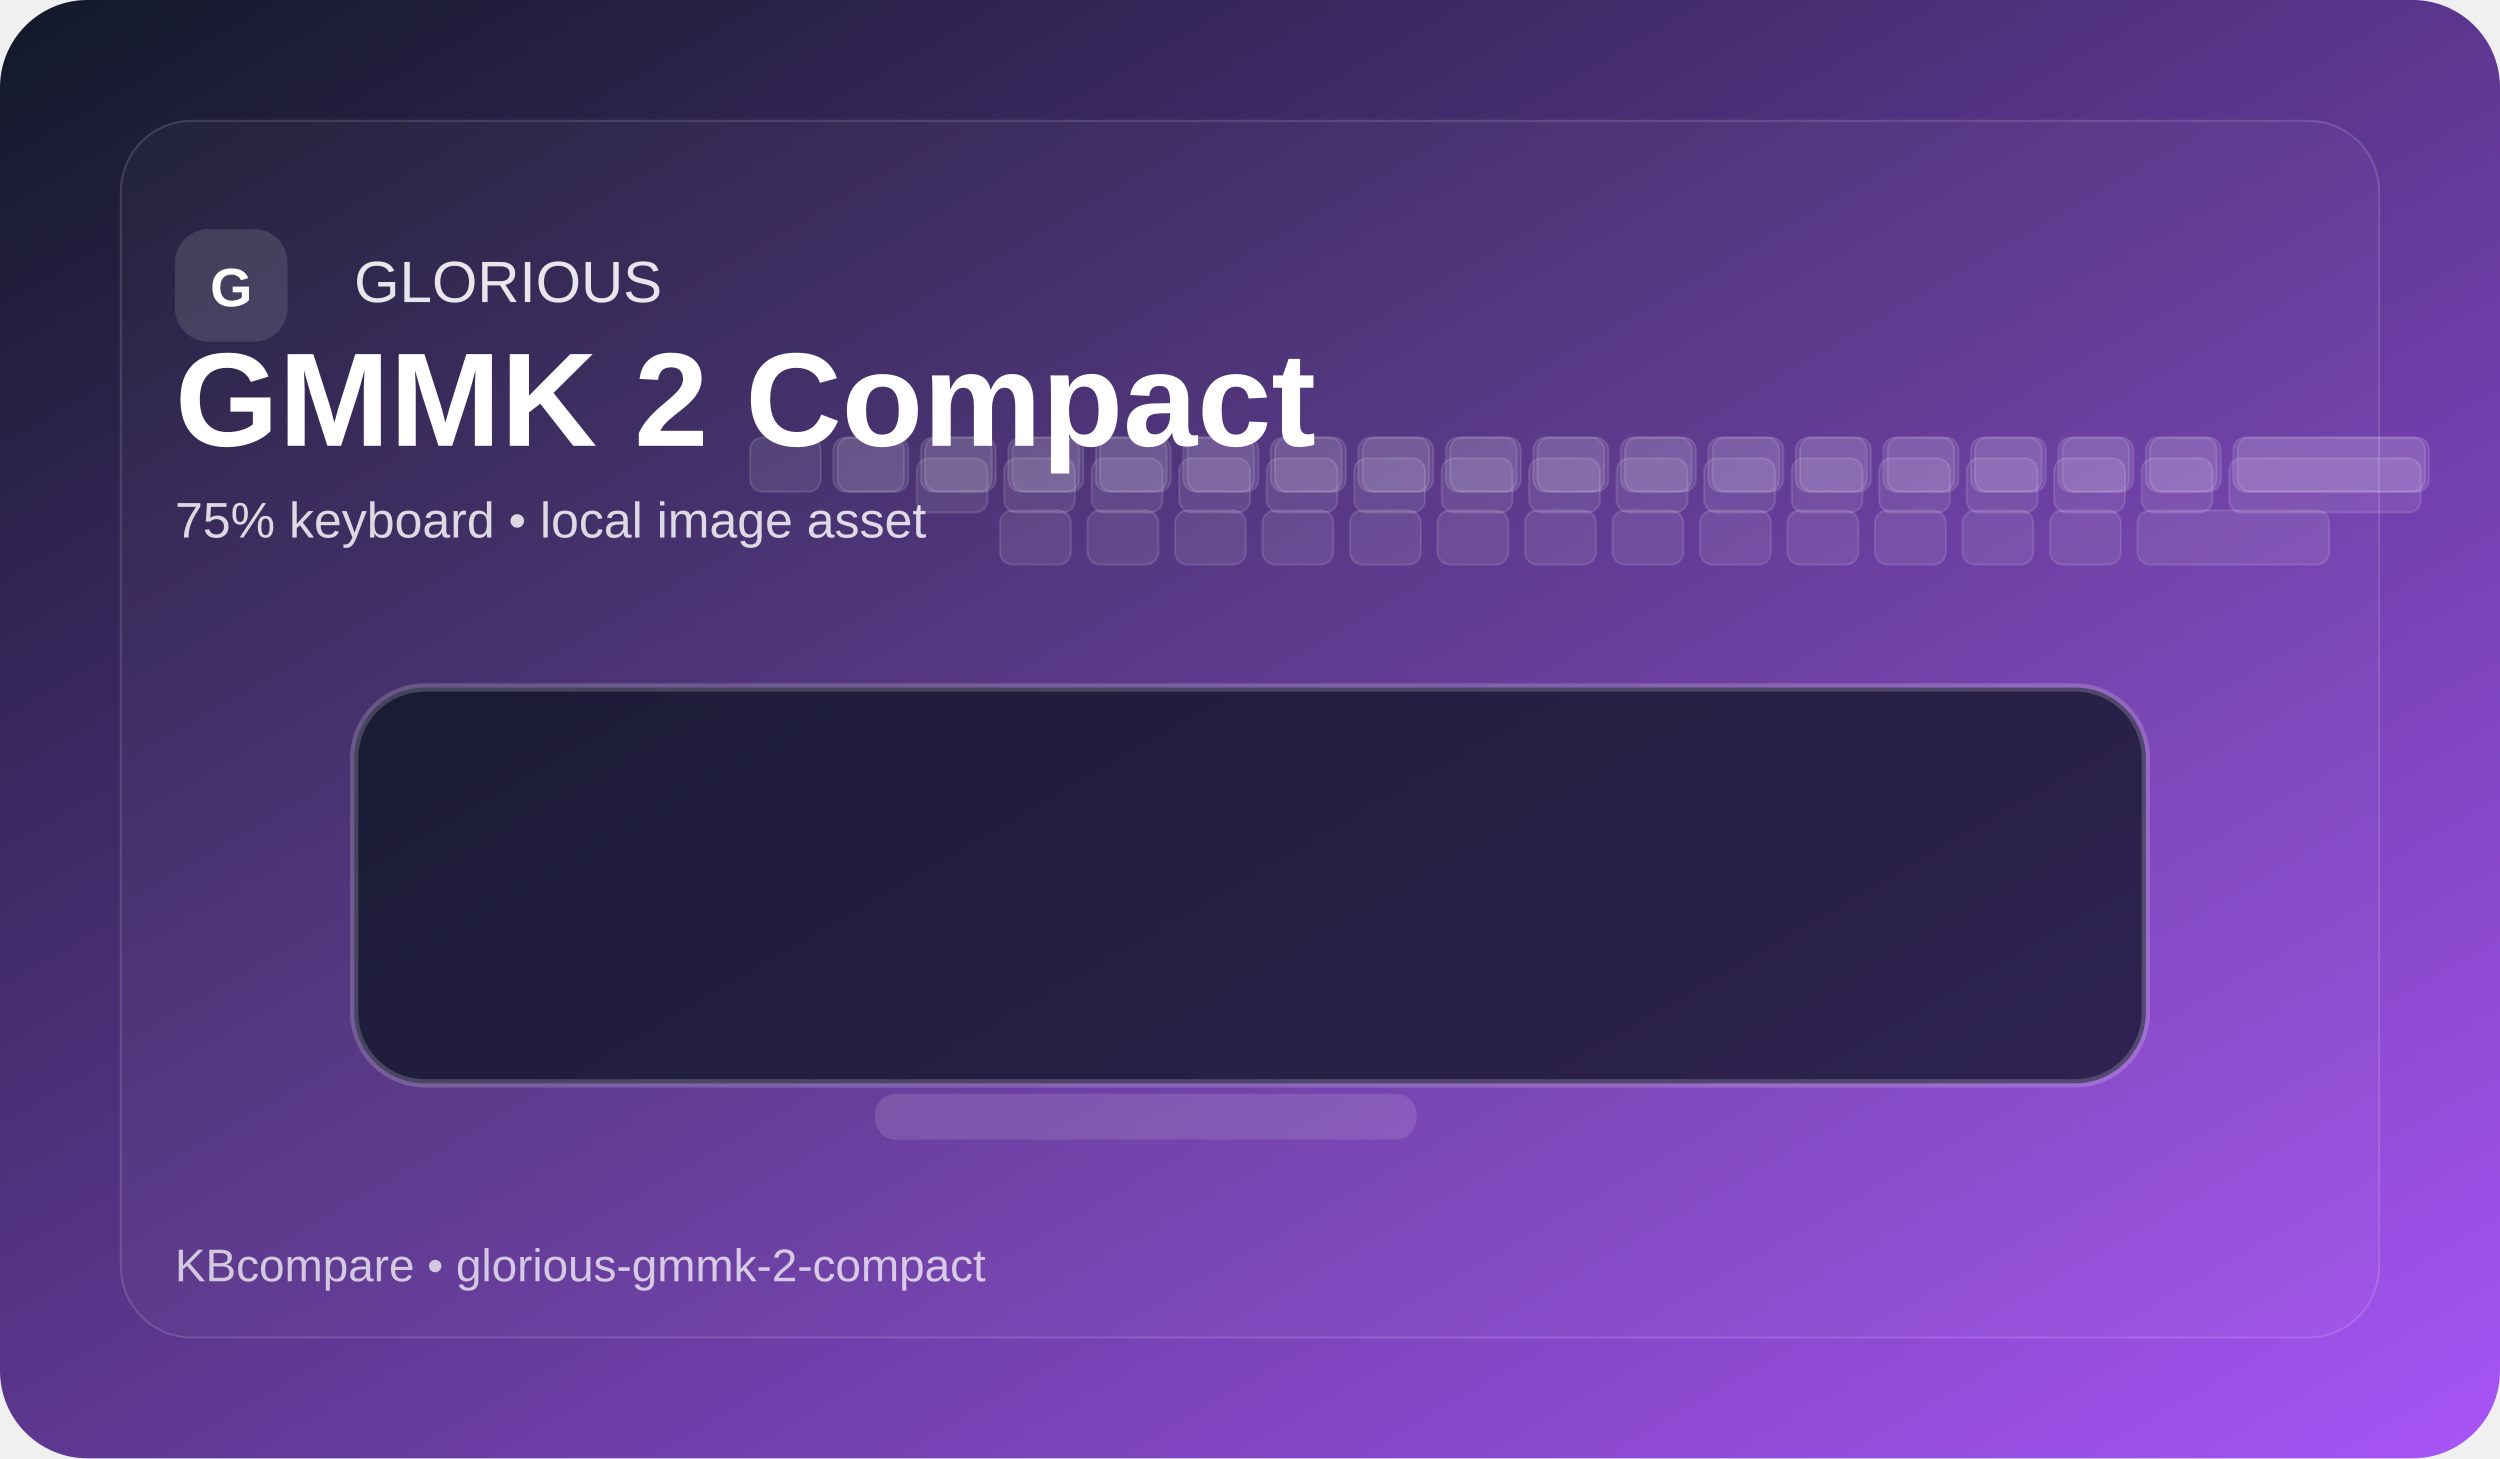
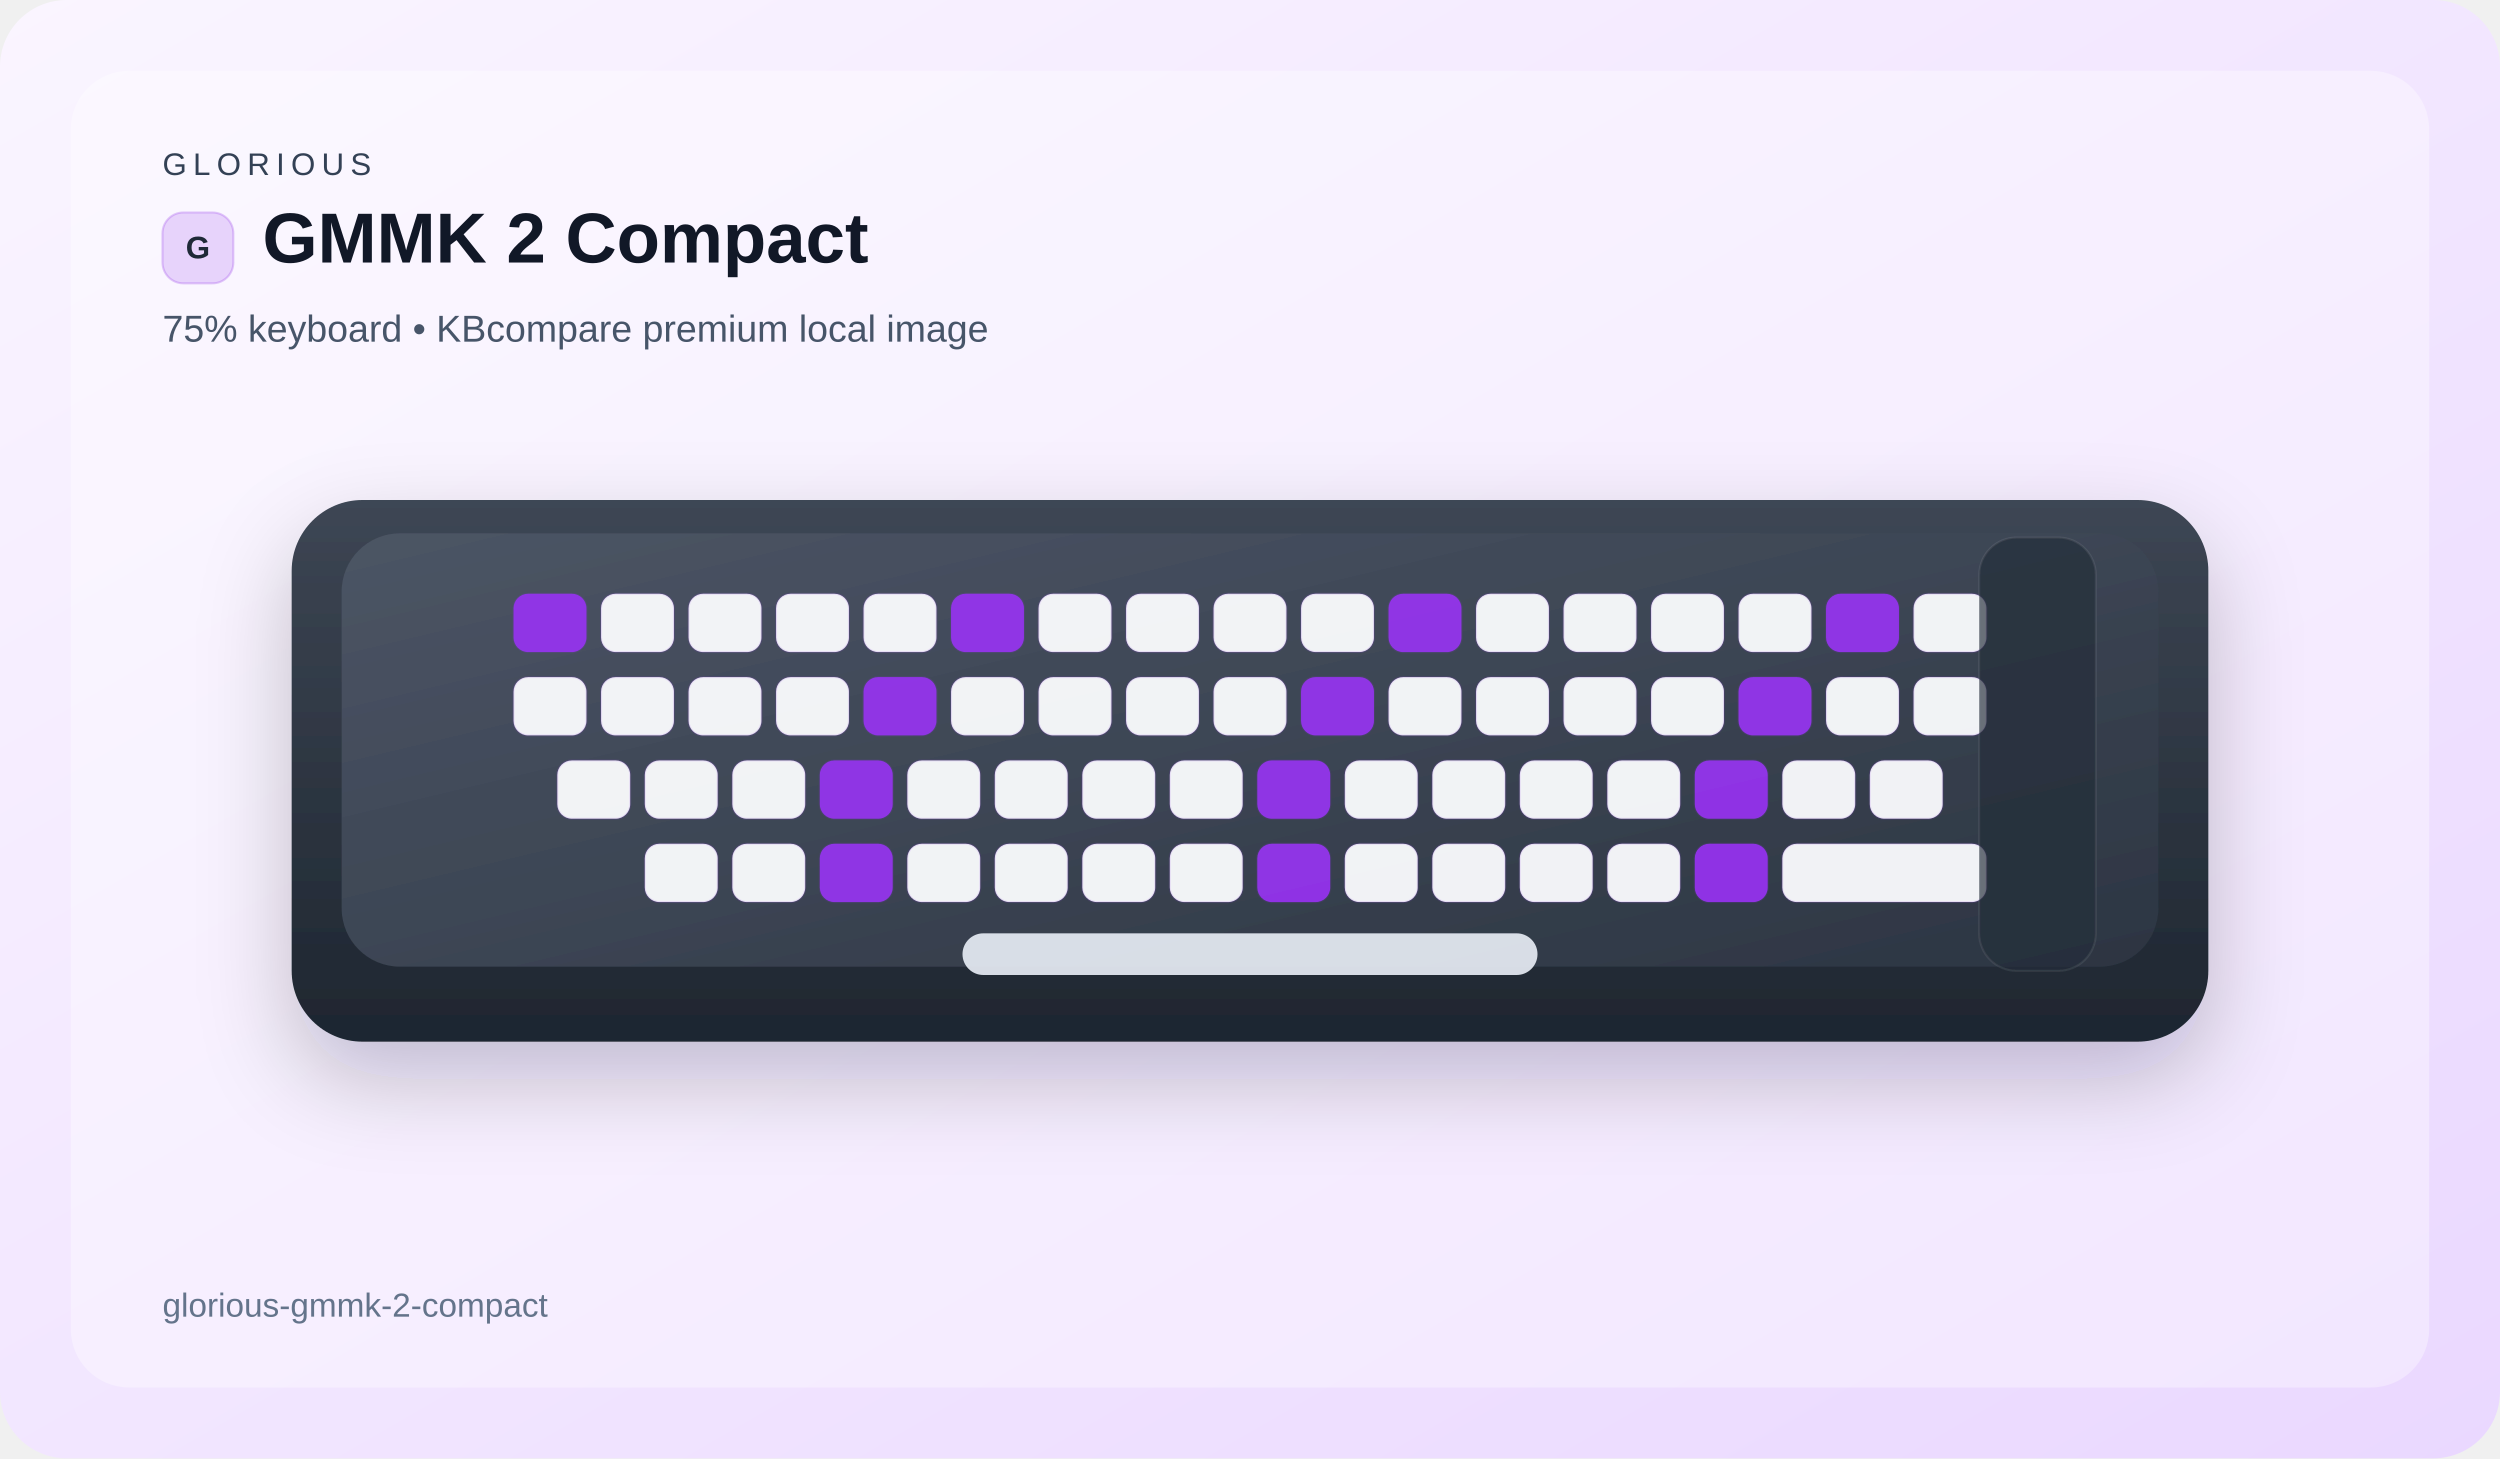
<svg xmlns="http://www.w3.org/2000/svg" width="1200" height="700" viewBox="0 0 1200 700">
  <defs>
-     <linearGradient id="g" x1="0" y1="0" x2="1" y2="1">
-       <stop offset="0%" stop-color="#111827" />
-       <stop offset="100%" stop-color="#a855f7" />
+     <linearGradient id="bg" x1="0" y1="0" x2="1" y2="1">
+       <stop offset="0%" stop-color="#faf5ff" />
+       <stop offset="100%" stop-color="#ead8ff" />
    </linearGradient>
+     <linearGradient id="body" x1="0" y1="0" x2="0" y2="1">
+       <stop offset="0%" stop-color="#3d4654" />
+       <stop offset="100%" stop-color="#1e2630" />
+     </linearGradient>
+     <linearGradient id="plate" x1="0" y1="0" x2="1" y2="1">
+       <stop offset="0%" stop-color="#4c5565" />
+       <stop offset="100%" stop-color="#2c3542" />
+     </linearGradient>
+     <filter id="shadow" x="-20%" y="-20%" width="140%" height="160%">
+       <feDropShadow dx="0" dy="18" stdDeviation="22" flood-color="#0b1120" flood-opacity="0.22" />
+     </filter>
  </defs>
-   <rect width="1200" height="700" rx="42" fill="url(#g)" />
-   <rect x="58" y="58" width="1084" height="584" rx="34" fill="rgba(255,255,255,0.03)" stroke="rgba(255,255,255,0.14)" />
-   <rect x="84" y="110" width="54" height="54" rx="16" fill="white" fill-opacity="0.12" />
-   <text x="111" y="147" text-anchor="middle" font-size="26" font-family="Arial, sans-serif" font-weight="700" fill="white">G</text>
-   <text x="170" y="145" font-size="28" font-family="Arial, sans-serif" fill="white" opacity="0.88">GLORIOUS</text>
-   <text x="84" y="214" font-size="64" font-family="Arial, sans-serif" font-weight="700" fill="white">GMMK 2 Compact</text>
-   <text x="84" y="258" font-size="24" font-family="Arial, sans-serif" fill="white" opacity="0.82">75% keyboard • local image asset</text>
-   <rect x="170" y="330" width="860" height="190" rx="34" fill="#0b1220" fill-opacity="0.72" stroke="rgba(255,255,255,0.18)" stroke-width="4" />
-   <rect x="360" y="210" width="34" height="26" rx="6" fill="white" fill-opacity="0.09" stroke="white" stroke-opacity="0.12" />
-   <rect x="402" y="210" width="34" height="26" rx="6" fill="white" fill-opacity="0.09" stroke="white" stroke-opacity="0.12" />
-   <rect x="444" y="210" width="34" height="26" rx="6" fill="white" fill-opacity="0.09" stroke="white" stroke-opacity="0.12" />
-   <rect x="486" y="210" width="34" height="26" rx="6" fill="white" fill-opacity="0.09" stroke="white" stroke-opacity="0.12" />
-   <rect x="528" y="210" width="34" height="26" rx="6" fill="white" fill-opacity="0.09" stroke="white" stroke-opacity="0.12" />
-   <rect x="570" y="210" width="34" height="26" rx="6" fill="white" fill-opacity="0.09" stroke="white" stroke-opacity="0.12" />
-   <rect x="612" y="210" width="34" height="26" rx="6" fill="white" fill-opacity="0.09" stroke="white" stroke-opacity="0.12" />
-   <rect x="654" y="210" width="34" height="26" rx="6" fill="white" fill-opacity="0.09" stroke="white" stroke-opacity="0.12" />
-   <rect x="696" y="210" width="34" height="26" rx="6" fill="white" fill-opacity="0.09" stroke="white" stroke-opacity="0.12" />
-   <rect x="738" y="210" width="34" height="26" rx="6" fill="white" fill-opacity="0.09" stroke="white" stroke-opacity="0.12" />
-   <rect x="780" y="210" width="34" height="26" rx="6" fill="white" fill-opacity="0.09" stroke="white" stroke-opacity="0.12" />
-   <rect x="822" y="210" width="34" height="26" rx="6" fill="white" fill-opacity="0.09" stroke="white" stroke-opacity="0.12" />
-   <rect x="864" y="210" width="34" height="26" rx="6" fill="white" fill-opacity="0.09" stroke="white" stroke-opacity="0.12" />
-   <rect x="906" y="210" width="34" height="26" rx="6" fill="white" fill-opacity="0.09" stroke="white" stroke-opacity="0.12" />
-   <rect x="948" y="210" width="34" height="26" rx="6" fill="white" fill-opacity="0.09" stroke="white" stroke-opacity="0.12" />
-   <rect x="990" y="210" width="34" height="26" rx="6" fill="white" fill-opacity="0.09" stroke="white" stroke-opacity="0.12" />
-   <rect x="1032" y="210" width="34" height="26" rx="6" fill="white" fill-opacity="0.09" stroke="white" stroke-opacity="0.12" />
-   <rect x="1074" y="210" width="92" height="26" rx="6" fill="white" fill-opacity="0.09" stroke="white" stroke-opacity="0.12" />
-   <rect x="400" y="210" width="34" height="26" rx="6" fill="white" fill-opacity="0.09" stroke="white" stroke-opacity="0.12" />
-   <rect x="442" y="210" width="34" height="26" rx="6" fill="white" fill-opacity="0.09" stroke="white" stroke-opacity="0.12" />
-   <rect x="484" y="210" width="34" height="26" rx="6" fill="white" fill-opacity="0.09" stroke="white" stroke-opacity="0.12" />
-   <rect x="526" y="210" width="34" height="26" rx="6" fill="white" fill-opacity="0.09" stroke="white" stroke-opacity="0.12" />
-   <rect x="568" y="210" width="34" height="26" rx="6" fill="white" fill-opacity="0.09" stroke="white" stroke-opacity="0.12" />
-   <rect x="610" y="210" width="34" height="26" rx="6" fill="white" fill-opacity="0.09" stroke="white" stroke-opacity="0.12" />
-   <rect x="652" y="210" width="34" height="26" rx="6" fill="white" fill-opacity="0.09" stroke="white" stroke-opacity="0.12" />
-   <rect x="694" y="210" width="34" height="26" rx="6" fill="white" fill-opacity="0.09" stroke="white" stroke-opacity="0.12" />
-   <rect x="736" y="210" width="34" height="26" rx="6" fill="white" fill-opacity="0.09" stroke="white" stroke-opacity="0.12" />
-   <rect x="778" y="210" width="34" height="26" rx="6" fill="white" fill-opacity="0.09" stroke="white" stroke-opacity="0.12" />
-   <rect x="820" y="210" width="34" height="26" rx="6" fill="white" fill-opacity="0.09" stroke="white" stroke-opacity="0.12" />
-   <rect x="862" y="210" width="34" height="26" rx="6" fill="white" fill-opacity="0.09" stroke="white" stroke-opacity="0.12" />
-   <rect x="904" y="210" width="34" height="26" rx="6" fill="white" fill-opacity="0.09" stroke="white" stroke-opacity="0.12" />
-   <rect x="946" y="210" width="34" height="26" rx="6" fill="white" fill-opacity="0.09" stroke="white" stroke-opacity="0.12" />
-   <rect x="988" y="210" width="34" height="26" rx="6" fill="white" fill-opacity="0.09" stroke="white" stroke-opacity="0.12" />
-   <rect x="1030" y="210" width="34" height="26" rx="6" fill="white" fill-opacity="0.09" stroke="white" stroke-opacity="0.12" />
-   <rect x="1072" y="210" width="92" height="26" rx="6" fill="white" fill-opacity="0.09" stroke="white" stroke-opacity="0.12" />
-   <rect x="440" y="220" width="34" height="26" rx="6" fill="white" fill-opacity="0.09" stroke="white" stroke-opacity="0.12" />
-   <rect x="482" y="220" width="34" height="26" rx="6" fill="white" fill-opacity="0.09" stroke="white" stroke-opacity="0.12" />
-   <rect x="524" y="220" width="34" height="26" rx="6" fill="white" fill-opacity="0.09" stroke="white" stroke-opacity="0.12" />
-   <rect x="566" y="220" width="34" height="26" rx="6" fill="white" fill-opacity="0.09" stroke="white" stroke-opacity="0.12" />
-   <rect x="608" y="220" width="34" height="26" rx="6" fill="white" fill-opacity="0.09" stroke="white" stroke-opacity="0.12" />
-   <rect x="650" y="220" width="34" height="26" rx="6" fill="white" fill-opacity="0.09" stroke="white" stroke-opacity="0.12" />
-   <rect x="692" y="220" width="34" height="26" rx="6" fill="white" fill-opacity="0.09" stroke="white" stroke-opacity="0.12" />
-   <rect x="734" y="220" width="34" height="26" rx="6" fill="white" fill-opacity="0.09" stroke="white" stroke-opacity="0.12" />
-   <rect x="776" y="220" width="34" height="26" rx="6" fill="white" fill-opacity="0.09" stroke="white" stroke-opacity="0.12" />
-   <rect x="818" y="220" width="34" height="26" rx="6" fill="white" fill-opacity="0.09" stroke="white" stroke-opacity="0.12" />
-   <rect x="860" y="220" width="34" height="26" rx="6" fill="white" fill-opacity="0.09" stroke="white" stroke-opacity="0.12" />
-   <rect x="902" y="220" width="34" height="26" rx="6" fill="white" fill-opacity="0.09" stroke="white" stroke-opacity="0.12" />
-   <rect x="944" y="220" width="34" height="26" rx="6" fill="white" fill-opacity="0.09" stroke="white" stroke-opacity="0.12" />
-   <rect x="986" y="220" width="34" height="26" rx="6" fill="white" fill-opacity="0.09" stroke="white" stroke-opacity="0.12" />
-   <rect x="1028" y="220" width="34" height="26" rx="6" fill="white" fill-opacity="0.09" stroke="white" stroke-opacity="0.12" />
-   <rect x="1070" y="220" width="92" height="26" rx="6" fill="white" fill-opacity="0.09" stroke="white" stroke-opacity="0.12" />
-   <rect x="480" y="245" width="34" height="26" rx="6" fill="white" fill-opacity="0.09" stroke="white" stroke-opacity="0.12" />
-   <rect x="522" y="245" width="34" height="26" rx="6" fill="white" fill-opacity="0.09" stroke="white" stroke-opacity="0.12" />
-   <rect x="564" y="245" width="34" height="26" rx="6" fill="white" fill-opacity="0.09" stroke="white" stroke-opacity="0.12" />
-   <rect x="606" y="245" width="34" height="26" rx="6" fill="white" fill-opacity="0.09" stroke="white" stroke-opacity="0.12" />
-   <rect x="648" y="245" width="34" height="26" rx="6" fill="white" fill-opacity="0.09" stroke="white" stroke-opacity="0.12" />
-   <rect x="690" y="245" width="34" height="26" rx="6" fill="white" fill-opacity="0.09" stroke="white" stroke-opacity="0.12" />
-   <rect x="732" y="245" width="34" height="26" rx="6" fill="white" fill-opacity="0.09" stroke="white" stroke-opacity="0.12" />
-   <rect x="774" y="245" width="34" height="26" rx="6" fill="white" fill-opacity="0.09" stroke="white" stroke-opacity="0.12" />
-   <rect x="816" y="245" width="34" height="26" rx="6" fill="white" fill-opacity="0.09" stroke="white" stroke-opacity="0.12" />
-   <rect x="858" y="245" width="34" height="26" rx="6" fill="white" fill-opacity="0.09" stroke="white" stroke-opacity="0.12" />
-   <rect x="900" y="245" width="34" height="26" rx="6" fill="white" fill-opacity="0.09" stroke="white" stroke-opacity="0.12" />
-   <rect x="942" y="245" width="34" height="26" rx="6" fill="white" fill-opacity="0.09" stroke="white" stroke-opacity="0.12" />
-   <rect x="984" y="245" width="34" height="26" rx="6" fill="white" fill-opacity="0.09" stroke="white" stroke-opacity="0.12" />
-   <rect x="1026" y="245" width="92" height="26" rx="6" fill="white" fill-opacity="0.09" stroke="white" stroke-opacity="0.12" />
-   <rect x="420" y="525" width="260" height="22" rx="10" fill="white" fill-opacity="0.12" />
-   <text x="84" y="615" font-size="22" font-family="Arial, sans-serif" fill="white" opacity="0.72">KBcompare • glorious-gmmk-2-compact</text>
+   <rect width="1200" height="700" rx="32" fill="url(#bg)" />
+   <rect x="34" y="34" width="1132" height="632" rx="28" fill="white" fill-opacity="0.35" />
+   <text x="78" y="84" font-size="15" font-family="Arial, sans-serif" fill="#334155" letter-spacing="3">GLORIOUS</text>
+   <rect x="78" y="102" width="34" height="34" rx="10" fill="#9333ea" fill-opacity="0.18" stroke="#9333ea" stroke-opacity="0.25" />
+   <text x="95" y="124" text-anchor="middle" font-size="15" font-family="Arial, sans-serif" font-weight="700" fill="#1f2937">G</text>
+   <text x="126" y="126" font-size="34" font-family="Arial, sans-serif" font-weight="700" fill="#111827">GMMK 2 Compact</text>
+   <text x="78" y="164" font-size="18" font-family="Arial, sans-serif" fill="#475569">75% keyboard • KBcompare premium local image</text>
+   <g filter="url(#shadow)">
+     <rect x="140" y="240" width="920" height="260" rx="34" fill="url(#body)" />
+     <rect x="164" y="256" width="872" height="208" rx="28" fill="url(#plate)" />
+     <rect x="246.5" y="285" width="35.0" height="28" rx="7" fill="#9333ea" fill-opacity="0.96" stroke="#9333ea" stroke-opacity="0.12" />
+     <rect x="288.5" y="285" width="35.0" height="28" rx="7" fill="#f8fafc" fill-opacity="0.96" stroke="#9333ea" stroke-opacity="0.12" />
+     <rect x="330.5" y="285" width="35.0" height="28" rx="7" fill="#f8fafc" fill-opacity="0.96" stroke="#9333ea" stroke-opacity="0.12" />
+     <rect x="372.5" y="285" width="35.0" height="28" rx="7" fill="#f8fafc" fill-opacity="0.96" stroke="#9333ea" stroke-opacity="0.12" />
+     <rect x="414.5" y="285" width="35.0" height="28" rx="7" fill="#f8fafc" fill-opacity="0.96" stroke="#9333ea" stroke-opacity="0.12" />
+     <rect x="456.5" y="285" width="35.0" height="28" rx="7" fill="#9333ea" fill-opacity="0.96" stroke="#9333ea" stroke-opacity="0.12" />
+     <rect x="498.5" y="285" width="35.0" height="28" rx="7" fill="#f8fafc" fill-opacity="0.96" stroke="#9333ea" stroke-opacity="0.12" />
+     <rect x="540.5" y="285" width="35.0" height="28" rx="7" fill="#f8fafc" fill-opacity="0.96" stroke="#9333ea" stroke-opacity="0.12" />
+     <rect x="582.5" y="285" width="35.0" height="28" rx="7" fill="#f8fafc" fill-opacity="0.96" stroke="#9333ea" stroke-opacity="0.12" />
+     <rect x="624.5" y="285" width="35.0" height="28" rx="7" fill="#f8fafc" fill-opacity="0.96" stroke="#9333ea" stroke-opacity="0.12" />
+     <rect x="666.5" y="285" width="35.0" height="28" rx="7" fill="#9333ea" fill-opacity="0.96" stroke="#9333ea" stroke-opacity="0.12" />
+     <rect x="708.5" y="285" width="35.0" height="28" rx="7" fill="#f8fafc" fill-opacity="0.96" stroke="#9333ea" stroke-opacity="0.12" />
+     <rect x="750.5" y="285" width="35.0" height="28" rx="7" fill="#f8fafc" fill-opacity="0.96" stroke="#9333ea" stroke-opacity="0.12" />
+     <rect x="792.5" y="285" width="35.0" height="28" rx="7" fill="#f8fafc" fill-opacity="0.96" stroke="#9333ea" stroke-opacity="0.12" />
+     <rect x="834.5" y="285" width="35.0" height="28" rx="7" fill="#f8fafc" fill-opacity="0.96" stroke="#9333ea" stroke-opacity="0.12" />
+     <rect x="876.5" y="285" width="35.0" height="28" rx="7" fill="#9333ea" fill-opacity="0.96" stroke="#9333ea" stroke-opacity="0.12" />
+     <rect x="918.5" y="285" width="35.0" height="28" rx="7" fill="#f8fafc" fill-opacity="0.96" stroke="#9333ea" stroke-opacity="0.12" />
+     <rect x="246.5" y="325" width="35.0" height="28" rx="7" fill="#f8fafc" fill-opacity="0.96" stroke="#9333ea" stroke-opacity="0.12" />
+     <rect x="288.5" y="325" width="35.0" height="28" rx="7" fill="#f8fafc" fill-opacity="0.96" stroke="#9333ea" stroke-opacity="0.12" />
+     <rect x="330.5" y="325" width="35.0" height="28" rx="7" fill="#f8fafc" fill-opacity="0.96" stroke="#9333ea" stroke-opacity="0.12" />
+     <rect x="372.5" y="325" width="35.0" height="28" rx="7" fill="#f8fafc" fill-opacity="0.96" stroke="#9333ea" stroke-opacity="0.12" />
+     <rect x="414.5" y="325" width="35.0" height="28" rx="7" fill="#9333ea" fill-opacity="0.96" stroke="#9333ea" stroke-opacity="0.12" />
+     <rect x="456.5" y="325" width="35.0" height="28" rx="7" fill="#f8fafc" fill-opacity="0.96" stroke="#9333ea" stroke-opacity="0.12" />
+     <rect x="498.5" y="325" width="35.0" height="28" rx="7" fill="#f8fafc" fill-opacity="0.96" stroke="#9333ea" stroke-opacity="0.12" />
+     <rect x="540.5" y="325" width="35.0" height="28" rx="7" fill="#f8fafc" fill-opacity="0.96" stroke="#9333ea" stroke-opacity="0.12" />
+     <rect x="582.5" y="325" width="35.0" height="28" rx="7" fill="#f8fafc" fill-opacity="0.96" stroke="#9333ea" stroke-opacity="0.12" />
+     <rect x="624.5" y="325" width="35.0" height="28" rx="7" fill="#9333ea" fill-opacity="0.96" stroke="#9333ea" stroke-opacity="0.12" />
+     <rect x="666.5" y="325" width="35.0" height="28" rx="7" fill="#f8fafc" fill-opacity="0.96" stroke="#9333ea" stroke-opacity="0.12" />
+     <rect x="708.5" y="325" width="35.0" height="28" rx="7" fill="#f8fafc" fill-opacity="0.96" stroke="#9333ea" stroke-opacity="0.12" />
+     <rect x="750.5" y="325" width="35.0" height="28" rx="7" fill="#f8fafc" fill-opacity="0.96" stroke="#9333ea" stroke-opacity="0.12" />
+     <rect x="792.5" y="325" width="35.0" height="28" rx="7" fill="#f8fafc" fill-opacity="0.96" stroke="#9333ea" stroke-opacity="0.12" />
+     <rect x="834.5" y="325" width="35.0" height="28" rx="7" fill="#9333ea" fill-opacity="0.96" stroke="#9333ea" stroke-opacity="0.12" />
+     <rect x="876.5" y="325" width="35.0" height="28" rx="7" fill="#f8fafc" fill-opacity="0.96" stroke="#9333ea" stroke-opacity="0.12" />
+     <rect x="918.5" y="325" width="35.0" height="28" rx="7" fill="#f8fafc" fill-opacity="0.96" stroke="#9333ea" stroke-opacity="0.12" />
+     <rect x="267.5" y="365" width="35.0" height="28" rx="7" fill="#f8fafc" fill-opacity="0.96" stroke="#9333ea" stroke-opacity="0.12" />
+     <rect x="309.5" y="365" width="35.0" height="28" rx="7" fill="#f8fafc" fill-opacity="0.96" stroke="#9333ea" stroke-opacity="0.12" />
+     <rect x="351.5" y="365" width="35.0" height="28" rx="7" fill="#f8fafc" fill-opacity="0.96" stroke="#9333ea" stroke-opacity="0.12" />
+     <rect x="393.5" y="365" width="35.0" height="28" rx="7" fill="#9333ea" fill-opacity="0.96" stroke="#9333ea" stroke-opacity="0.12" />
+     <rect x="435.5" y="365" width="35.0" height="28" rx="7" fill="#f8fafc" fill-opacity="0.96" stroke="#9333ea" stroke-opacity="0.12" />
+     <rect x="477.5" y="365" width="35.0" height="28" rx="7" fill="#f8fafc" fill-opacity="0.96" stroke="#9333ea" stroke-opacity="0.12" />
+     <rect x="519.5" y="365" width="35.0" height="28" rx="7" fill="#f8fafc" fill-opacity="0.96" stroke="#9333ea" stroke-opacity="0.12" />
+     <rect x="561.5" y="365" width="35.0" height="28" rx="7" fill="#f8fafc" fill-opacity="0.96" stroke="#9333ea" stroke-opacity="0.12" />
+     <rect x="603.5" y="365" width="35.0" height="28" rx="7" fill="#9333ea" fill-opacity="0.96" stroke="#9333ea" stroke-opacity="0.12" />
+     <rect x="645.5" y="365" width="35.0" height="28" rx="7" fill="#f8fafc" fill-opacity="0.96" stroke="#9333ea" stroke-opacity="0.12" />
+     <rect x="687.5" y="365" width="35.0" height="28" rx="7" fill="#f8fafc" fill-opacity="0.96" stroke="#9333ea" stroke-opacity="0.12" />
+     <rect x="729.5" y="365" width="35.0" height="28" rx="7" fill="#f8fafc" fill-opacity="0.96" stroke="#9333ea" stroke-opacity="0.12" />
+     <rect x="771.5" y="365" width="35.0" height="28" rx="7" fill="#f8fafc" fill-opacity="0.96" stroke="#9333ea" stroke-opacity="0.12" />
+     <rect x="813.5" y="365" width="35.0" height="28" rx="7" fill="#9333ea" fill-opacity="0.96" stroke="#9333ea" stroke-opacity="0.12" />
+     <rect x="855.5" y="365" width="35.0" height="28" rx="7" fill="#f8fafc" fill-opacity="0.96" stroke="#9333ea" stroke-opacity="0.12" />
+     <rect x="897.5" y="365" width="35.0" height="28" rx="7" fill="#f8fafc" fill-opacity="0.96" stroke="#9333ea" stroke-opacity="0.12" />
+     <rect x="309.5" y="405" width="35.0" height="28" rx="7" fill="#f8fafc" fill-opacity="0.96" stroke="#9333ea" stroke-opacity="0.12" />
+     <rect x="351.5" y="405" width="35.0" height="28" rx="7" fill="#f8fafc" fill-opacity="0.96" stroke="#9333ea" stroke-opacity="0.12" />
+     <rect x="393.5" y="405" width="35.0" height="28" rx="7" fill="#9333ea" fill-opacity="0.96" stroke="#9333ea" stroke-opacity="0.12" />
+     <rect x="435.5" y="405" width="35.0" height="28" rx="7" fill="#f8fafc" fill-opacity="0.96" stroke="#9333ea" stroke-opacity="0.12" />
+     <rect x="477.5" y="405" width="35.0" height="28" rx="7" fill="#f8fafc" fill-opacity="0.96" stroke="#9333ea" stroke-opacity="0.12" />
+     <rect x="519.5" y="405" width="35.0" height="28" rx="7" fill="#f8fafc" fill-opacity="0.96" stroke="#9333ea" stroke-opacity="0.12" />
+     <rect x="561.5" y="405" width="35.0" height="28" rx="7" fill="#f8fafc" fill-opacity="0.96" stroke="#9333ea" stroke-opacity="0.12" />
+     <rect x="603.5" y="405" width="35.0" height="28" rx="7" fill="#9333ea" fill-opacity="0.96" stroke="#9333ea" stroke-opacity="0.12" />
+     <rect x="645.5" y="405" width="35.0" height="28" rx="7" fill="#f8fafc" fill-opacity="0.96" stroke="#9333ea" stroke-opacity="0.12" />
+     <rect x="687.5" y="405" width="35.0" height="28" rx="7" fill="#f8fafc" fill-opacity="0.96" stroke="#9333ea" stroke-opacity="0.12" />
+     <rect x="729.5" y="405" width="35.0" height="28" rx="7" fill="#f8fafc" fill-opacity="0.96" stroke="#9333ea" stroke-opacity="0.12" />
+     <rect x="771.5" y="405" width="35.0" height="28" rx="7" fill="#f8fafc" fill-opacity="0.96" stroke="#9333ea" stroke-opacity="0.12" />
+     <rect x="813.5" y="405" width="35.0" height="28" rx="7" fill="#9333ea" fill-opacity="0.96" stroke="#9333ea" stroke-opacity="0.12" />
+     <rect x="855.5" y="405" width="98.0" height="28" rx="7" fill="#f8fafc" fill-opacity="0.96" stroke="#9333ea" stroke-opacity="0.12" />
+     <rect x="462.0" y="448" width="276.0" height="20" rx="10" fill="#e2e8f0" fill-opacity="0.94" />
+     <rect x="950.0" y="258" width="56" height="208" rx="18" fill="#232c38" fill-opacity="0.66" stroke="white" stroke-opacity="0.08" />
+   </g>
+   <text x="78" y="632" font-size="16" font-family="Arial, sans-serif" fill="#64748b">glorious-gmmk-2-compact</text>
</svg>
